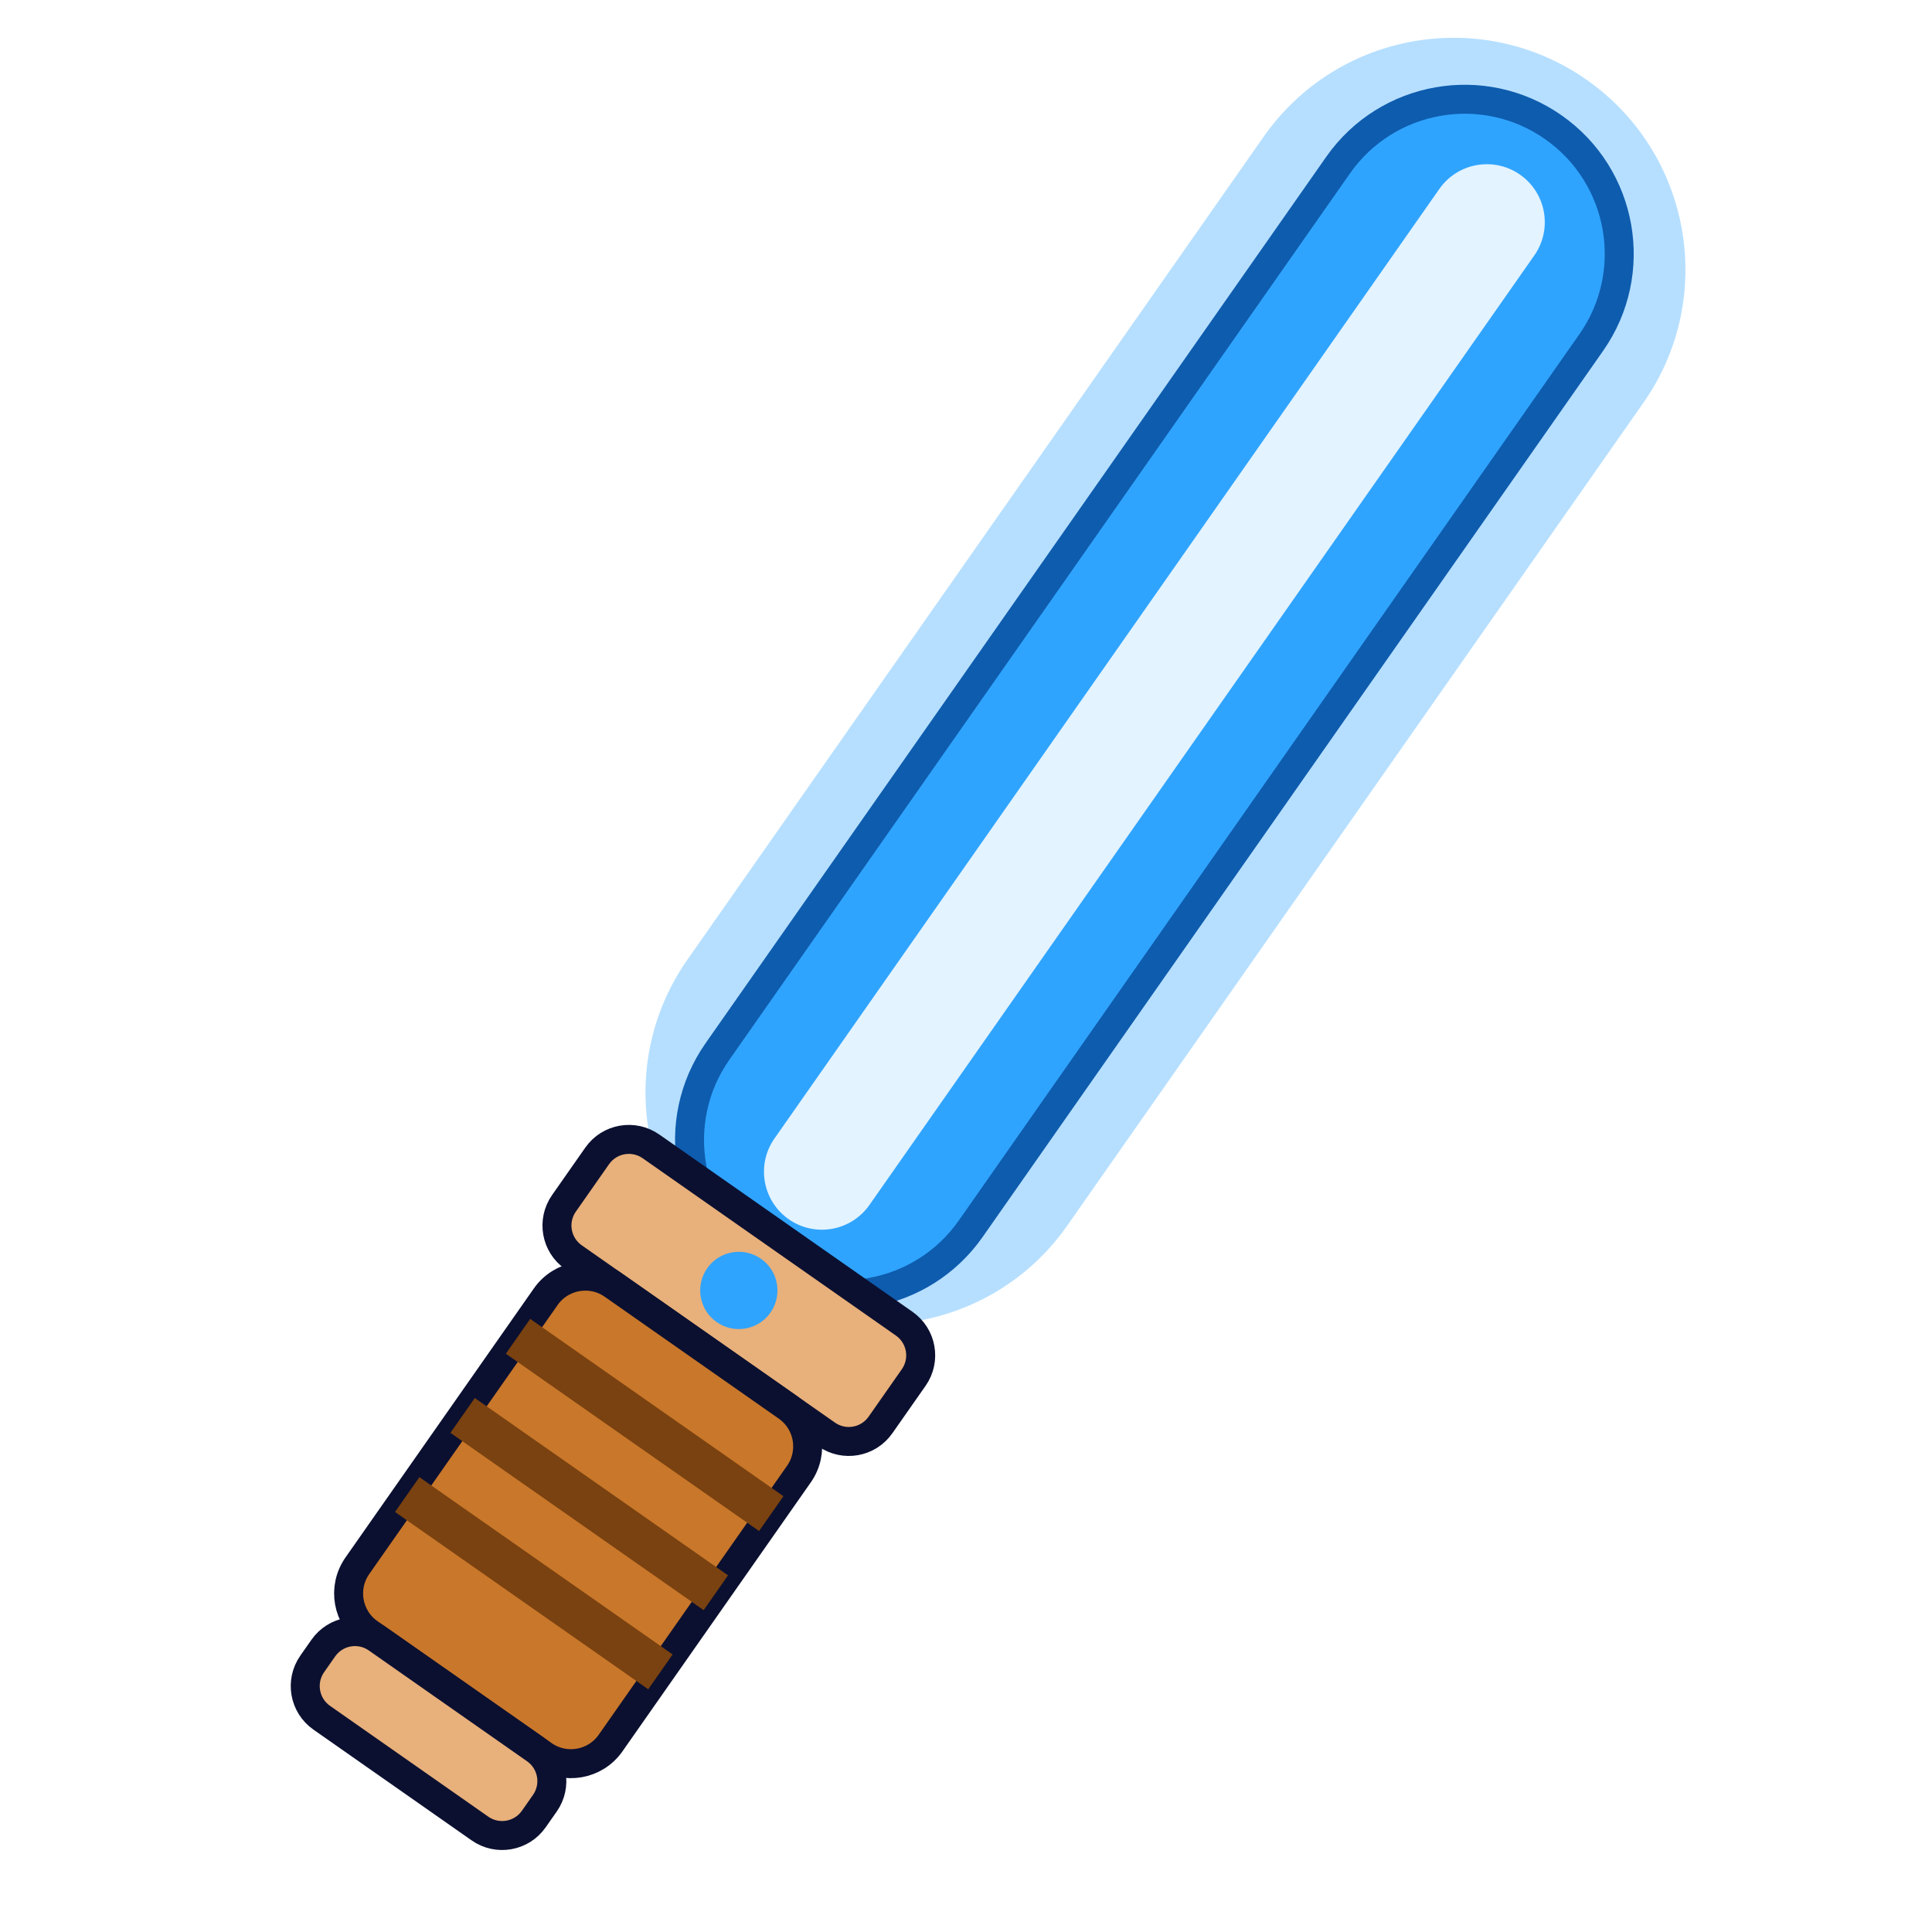
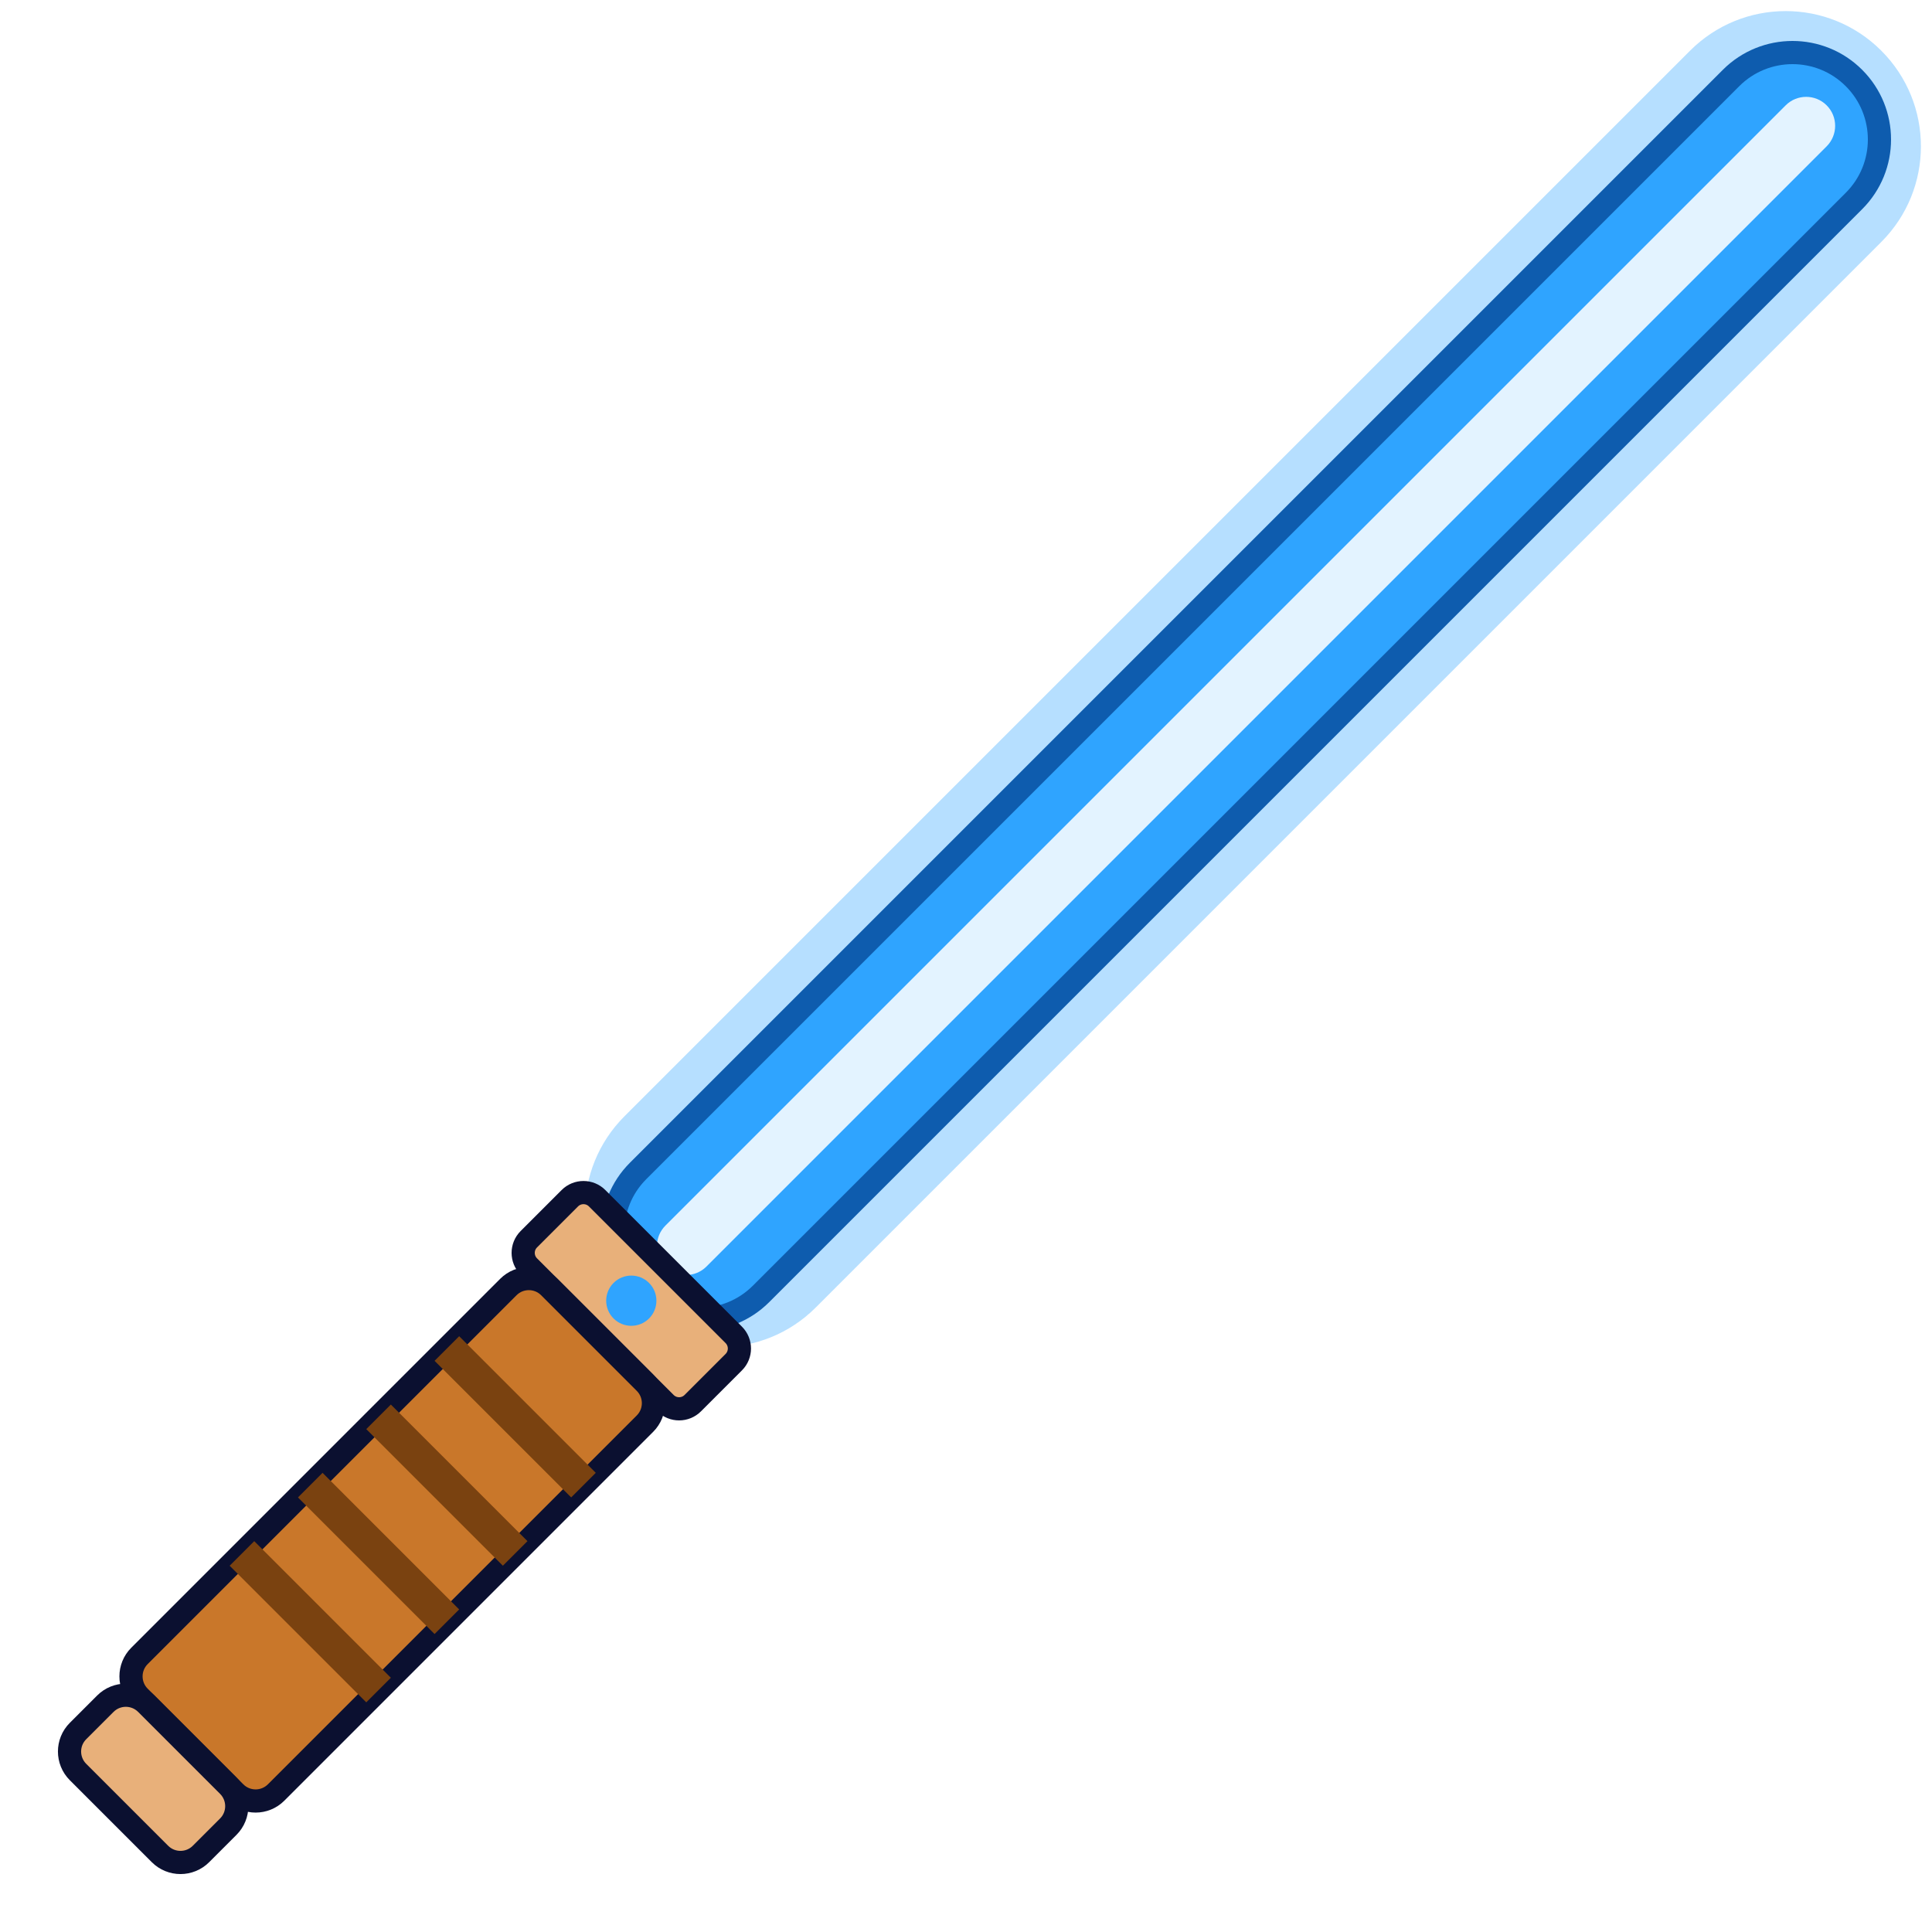
<svg xmlns="http://www.w3.org/2000/svg" viewBox="0 0 100 100">
-   <g transform="rotate(35 50 50)">
-     <rect x="38" y="-6" width="24" height="76" rx="12" fill="#2fa4ff" opacity=".35" />
-     <rect x="42" y="-3" width="16" height="72" rx="8" fill="#2fa4ff" stroke="#0e5cae" stroke-width="1.5" />
-     <rect x="47" y="0" width="6" height="66" rx="3" fill="#e3f3ff" />
-     <rect x="40" y="67" width="20" height="7" rx="2" fill="#e8b07a" stroke="#0b1030" stroke-width="1.5" />
-     <rect x="42" y="74" width="16" height="22" rx="2.5" fill="#c9772a" stroke="#0b1030" stroke-width="1.5" />
-     <path d="M42 79 H58 M42 84 H58 M42 89 H58" stroke="#7a4210" stroke-width="2.2" />
-     <circle cx="50" cy="70.5" r="2" fill="#2fa4ff" />
-     <rect x="43" y="96" width="14" height="5" rx="2" fill="#e8b07a" stroke="#0b1030" stroke-width="1.5" />
+   <g transform="rotate(45 50 50)">
+     <rect x="43" y="-17" width="14" height="92" rx="7" fill="#2fa4ff" opacity=".35" />
+     <rect x="45.5" y="-15" width="9" height="89" rx="4.5" fill="#2fa4ff" stroke="#0e5cae" stroke-width="1.2" />
+     <rect x="48.5" y="-13" width="3" height="85" rx="1.5" fill="#e3f3ff" />
+     <rect x="44" y="72" width="12" height="5" rx="1" fill="#e8b07a" stroke="#0b1030" stroke-width="1.2" />
+     <rect x="45" y="77" width="10" height="30" rx="1.5" fill="#c9772a" stroke="#0b1030" stroke-width="1.2" />
+     <path d="M45 83 H55 M45 88 H55 M45 93 H55 M45 98 H55" stroke="#7a4210" stroke-width="1.8" />
+     <circle cx="50" cy="74.5" r="1.3" fill="#2fa4ff" />
+     <rect x="45.5" y="107" width="9" height="5" rx="1.5" fill="#e8b07a" stroke="#0b1030" stroke-width="1.2" />
  </g>
</svg>
